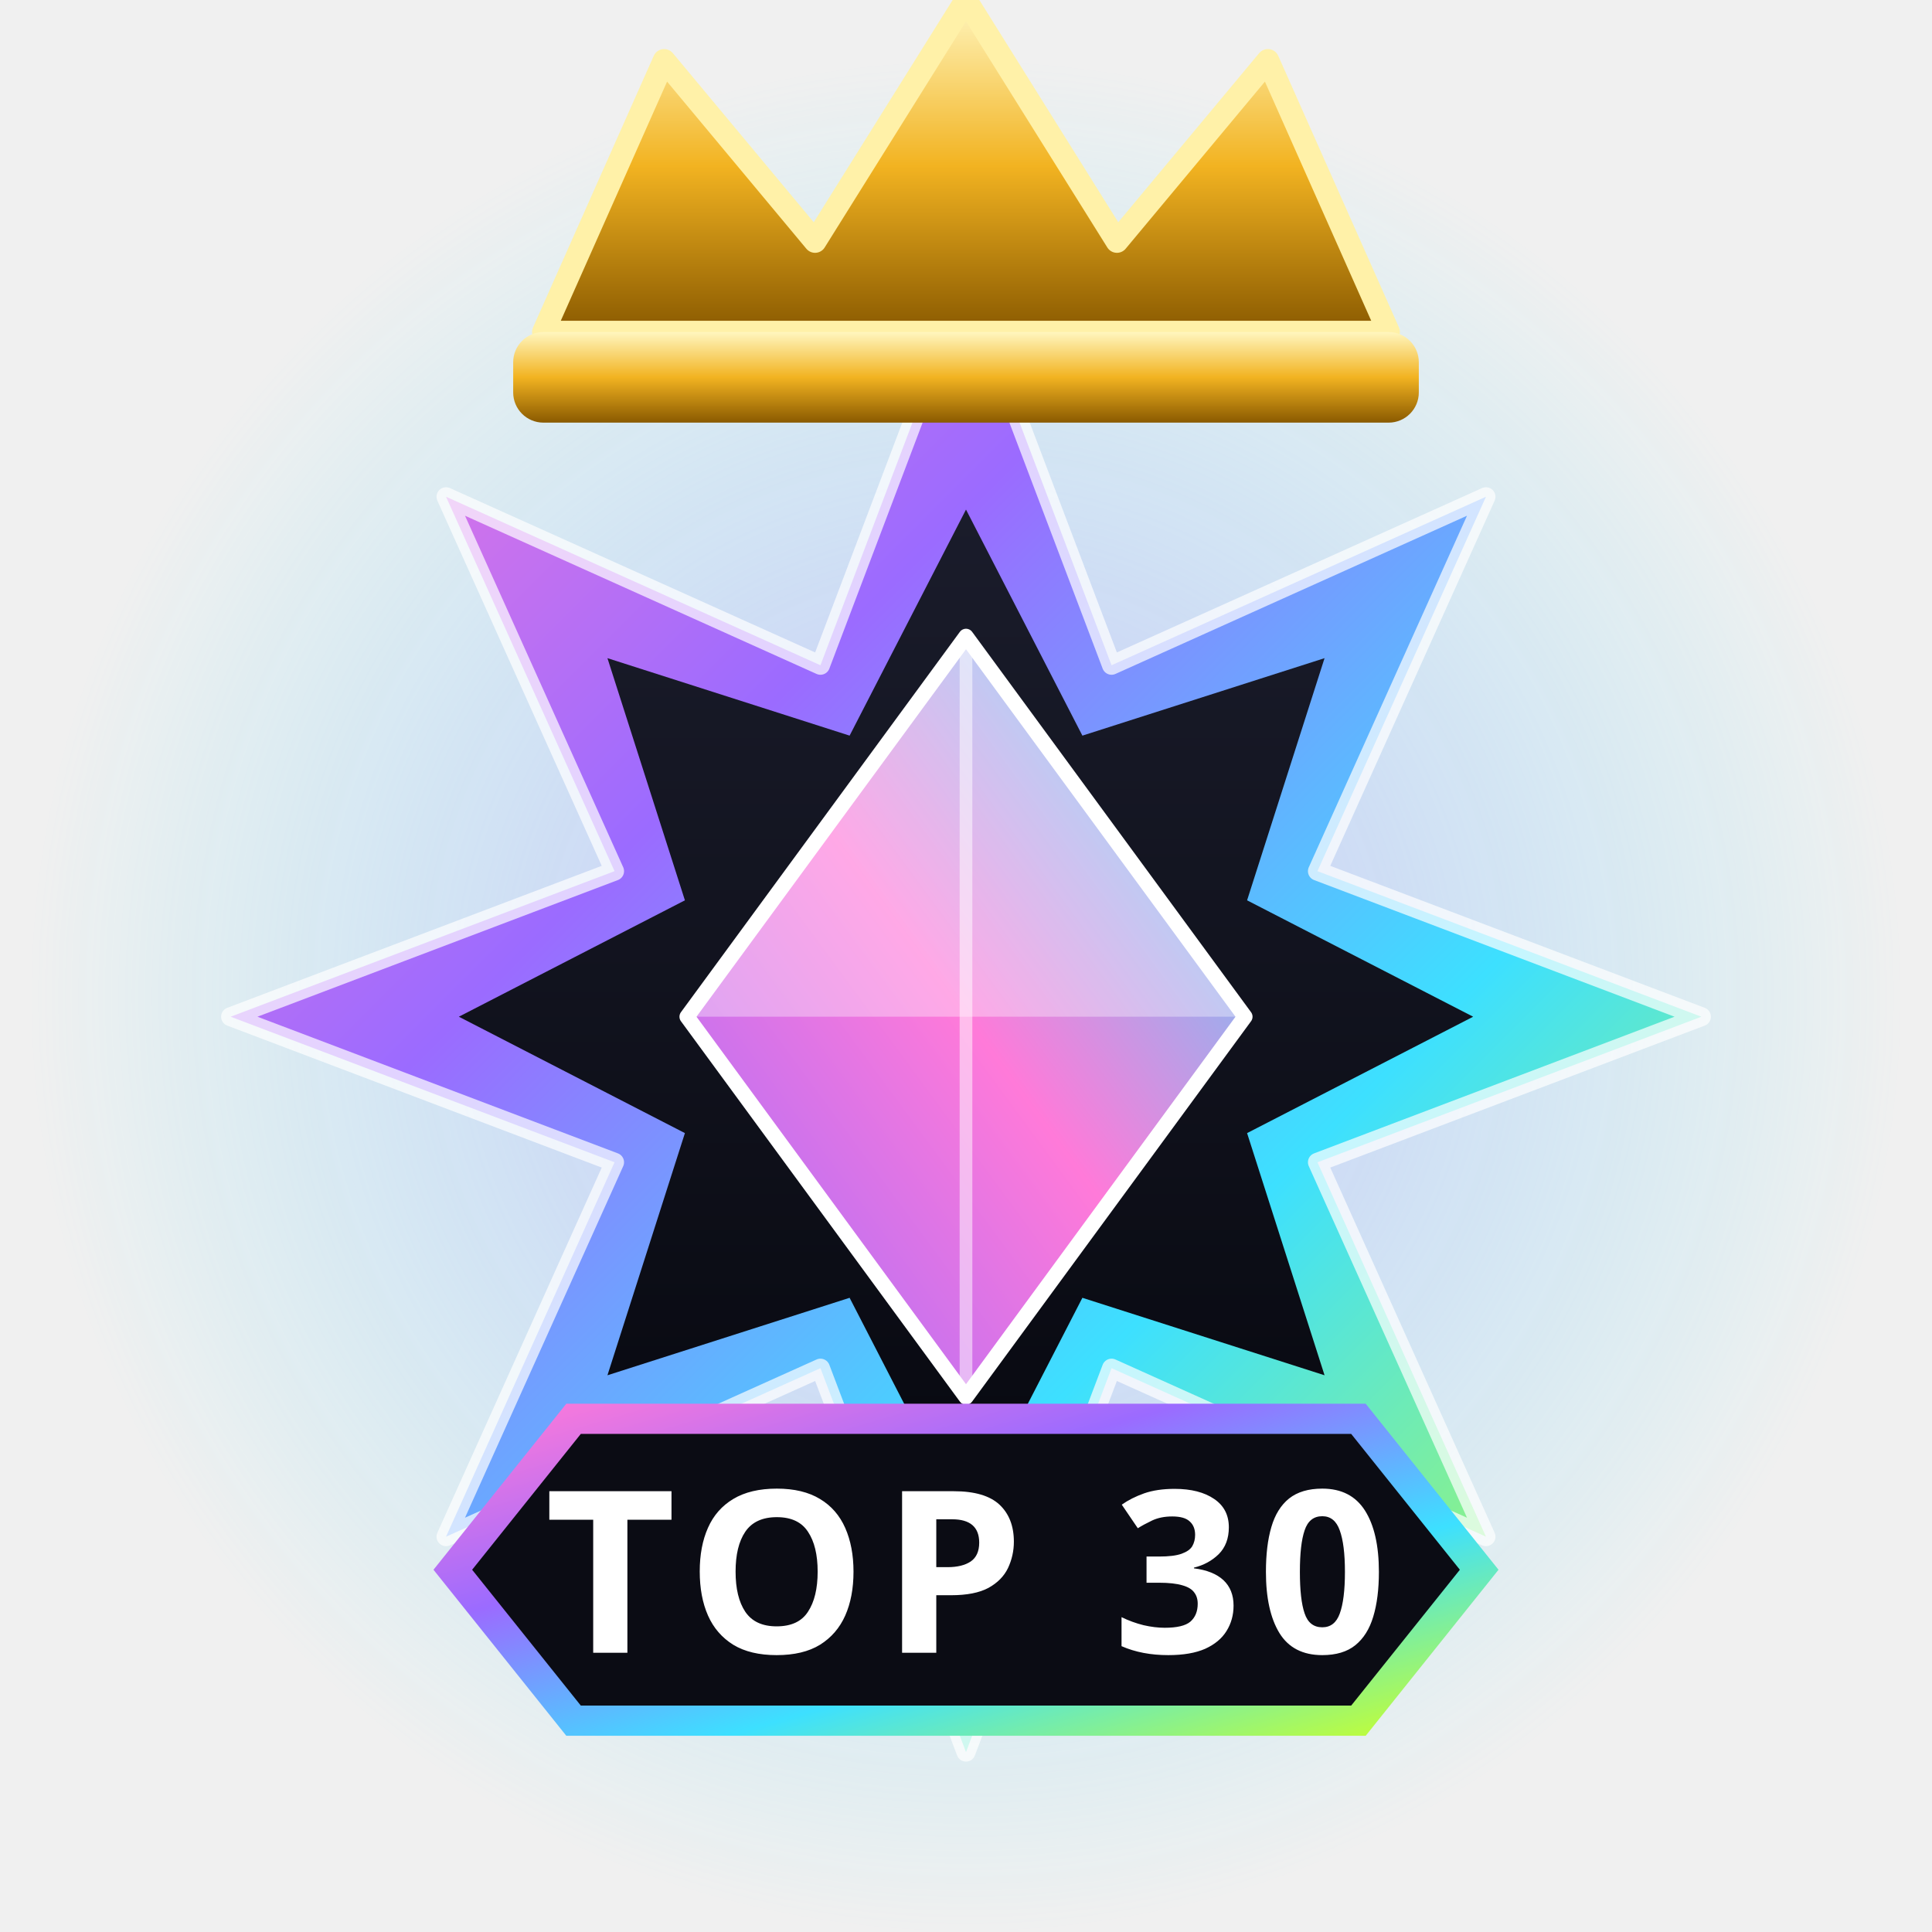
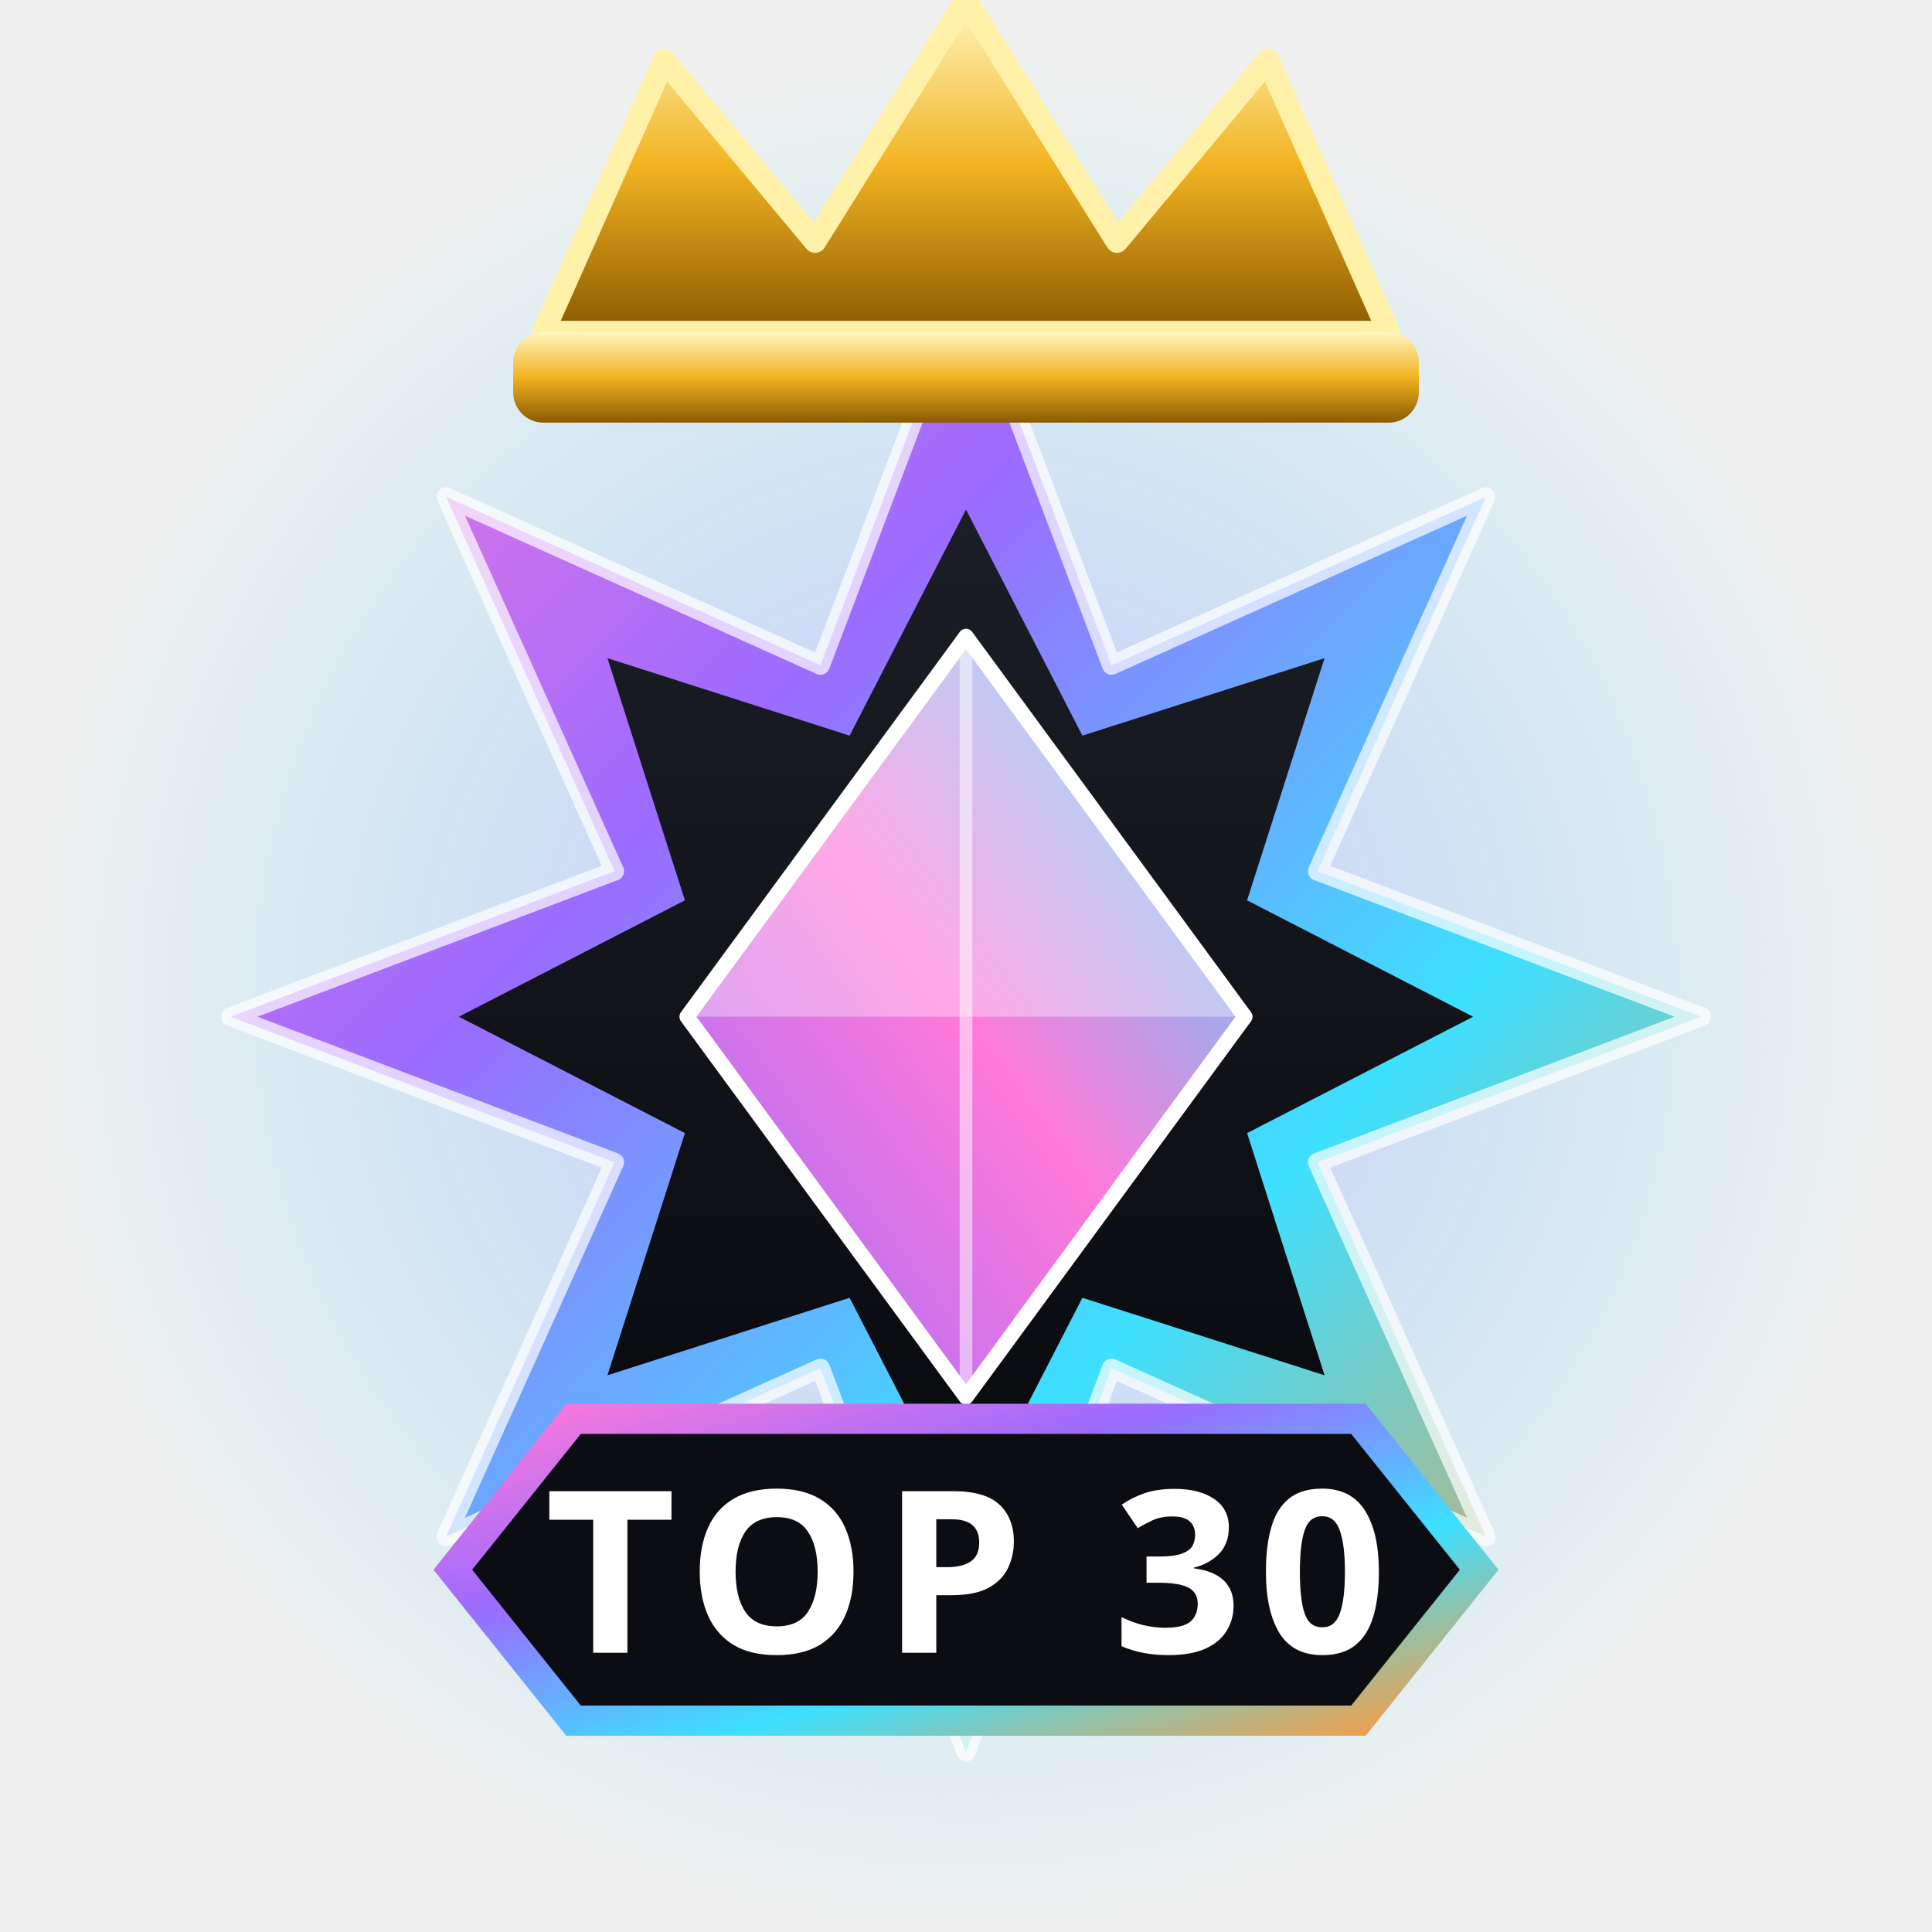
<svg xmlns="http://www.w3.org/2000/svg" viewBox="0 0 128 128" width="128" height="128" role="img" aria-label="Top 30">
  <defs>
    <linearGradient id="iri" x1="0" y1="0" x2="1" y2="1">
      <stop offset="0" stop-color="#FF7AD9" />
      <stop offset="0.33" stop-color="#9B6BFF" />
      <stop offset="0.66" stop-color="#3DE0FF" />
-       <stop offset="1" stop-color="#C8FF2E" />
+       <stop offset="1" stop-color="#FF9A3D" />
    </linearGradient>
    <linearGradient id="iri2" x1="1" y1="0" x2="0" y2="1">
      <stop offset="0" stop-color="#3DE0FF" />
      <stop offset="0.5" stop-color="#FF7AD9" />
      <stop offset="1" stop-color="#9B6BFF" />
    </linearGradient>
    <linearGradient id="inner" x1="0" y1="0" x2="0" y2="1">
-       <stop offset="0" stop-color="#1A1C2B" />
-       <stop offset="1" stop-color="#07080F" />
+       <stop offset="0" stop-color="#1B1E26" />
+       <stop offset="1" stop-color="#08090D" />
    </linearGradient>
    <radialGradient id="halo" cx="0.5" cy="0.5" r="0.5">
      <stop offset="0" stop-color="#B98CFF" stop-opacity="0.55" />
      <stop offset="1" stop-color="#3DE0FF" stop-opacity="0" />
    </radialGradient>
    <linearGradient id="gold" x1="0" y1="0" x2="0" y2="1">
      <stop offset="0" stop-color="#FFF6BF" />
      <stop offset="0.5" stop-color="#F2B321" />
      <stop offset="1" stop-color="#8A5A00" />
    </linearGradient>
  </defs>
  <circle cx="64" cy="66" r="62" fill="url(#halo)" />
  <g transform="translate(64 64) scale(0.84) translate(-64 -60)">
    <path d="M64.00 6.00 L75.48 36.28 L105.01 22.99 L91.72 52.52 L122.00 64.00 L91.72 75.48 L105.01 105.01 L75.48 91.72 L64.00 122.00 L52.52 91.72 L22.99 105.01 L36.28 75.48 L6.00 64.00 L36.28 52.52 L22.99 22.99 L52.52 36.28 Z" fill="url(#iri)" stroke="#FFFFFF" stroke-opacity="0.7" stroke-width="1.5" stroke-linejoin="round" />
    <path d="M64.00 24.00 L73.18 41.83 L92.28 35.72 L86.17 54.82 L104.00 64.00 L86.17 73.18 L92.28 92.28 L73.18 86.17 L64.00 104.00 L54.82 86.17 L35.72 92.28 L41.83 73.18 L24.00 64.00 L41.83 54.82 L35.72 35.72 L54.82 41.83 Z" fill="url(#inner)" />
    <path d="M64 34 L86 64 L64 94 L42 64 Z" fill="url(#iri2)" stroke="#FFFFFF" stroke-width="1.2" stroke-linejoin="round" />
    <path d="M64 34 L86 64 H42 Z" fill="#FFFFFF" opacity="0.35" />
    <path d="M64 34 L64 94" stroke="#FFFFFF" stroke-opacity="0.5" />
  </g>
  <path d="M36 22 L44 4 L54 16 L64 0 L74 16 L84 4 L92 22 Z" fill="url(#gold)" stroke="#FFF1A8" stroke-width="1.5" stroke-linejoin="round" />
  <rect x="34" y="22" width="60" height="6" rx="2" fill="url(#gold)" />
-   <path d="M30 104 L38 94 H90 L98 104 L90 114 H38 Z" fill="#0B0C14" stroke="url(#iri)" stroke-width="2" />
+   <path d="M30 104 L38 94 H90 L98 104 L90 114 H38 Z" fill="#0B0D12" stroke="url(#iri)" stroke-width="2" />
  <text x="64" y="109.5" text-anchor="middle" font-family="Oxanium, 'Segoe UI', system-ui, sans-serif" font-size="15" font-weight="800" letter-spacing="1" fill="#FFFFFF">TOP 30</text>
</svg>
